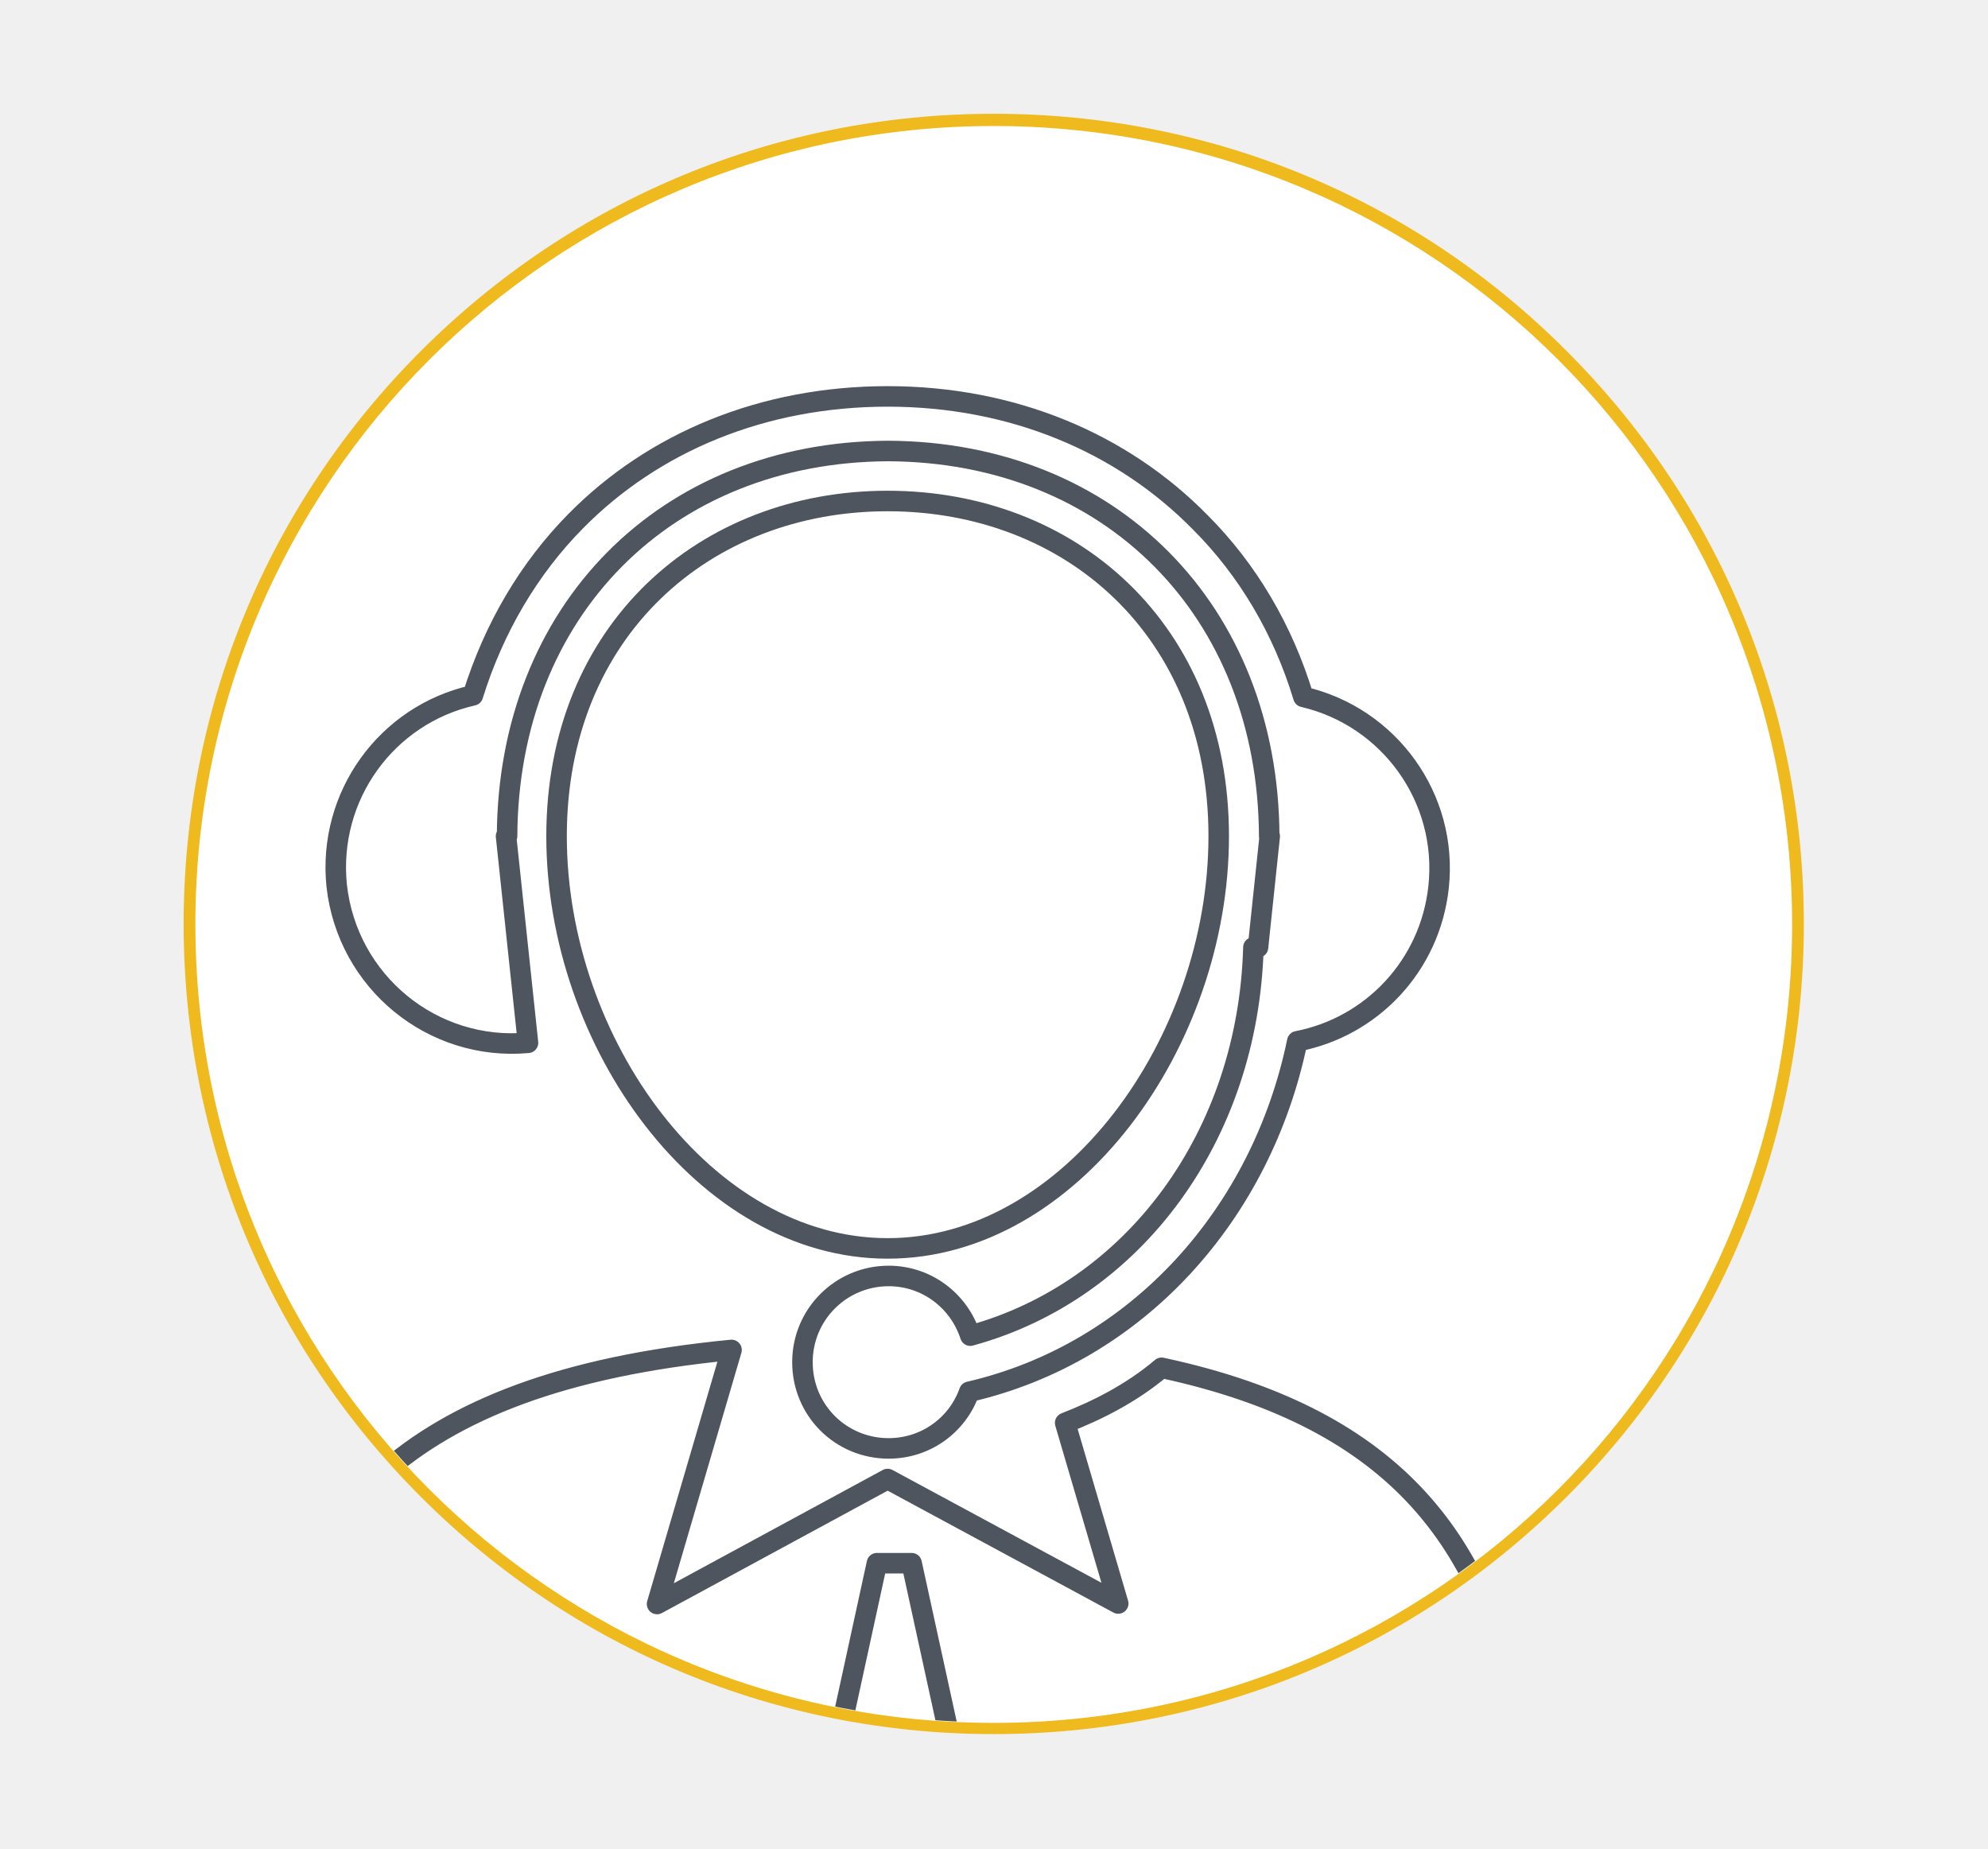
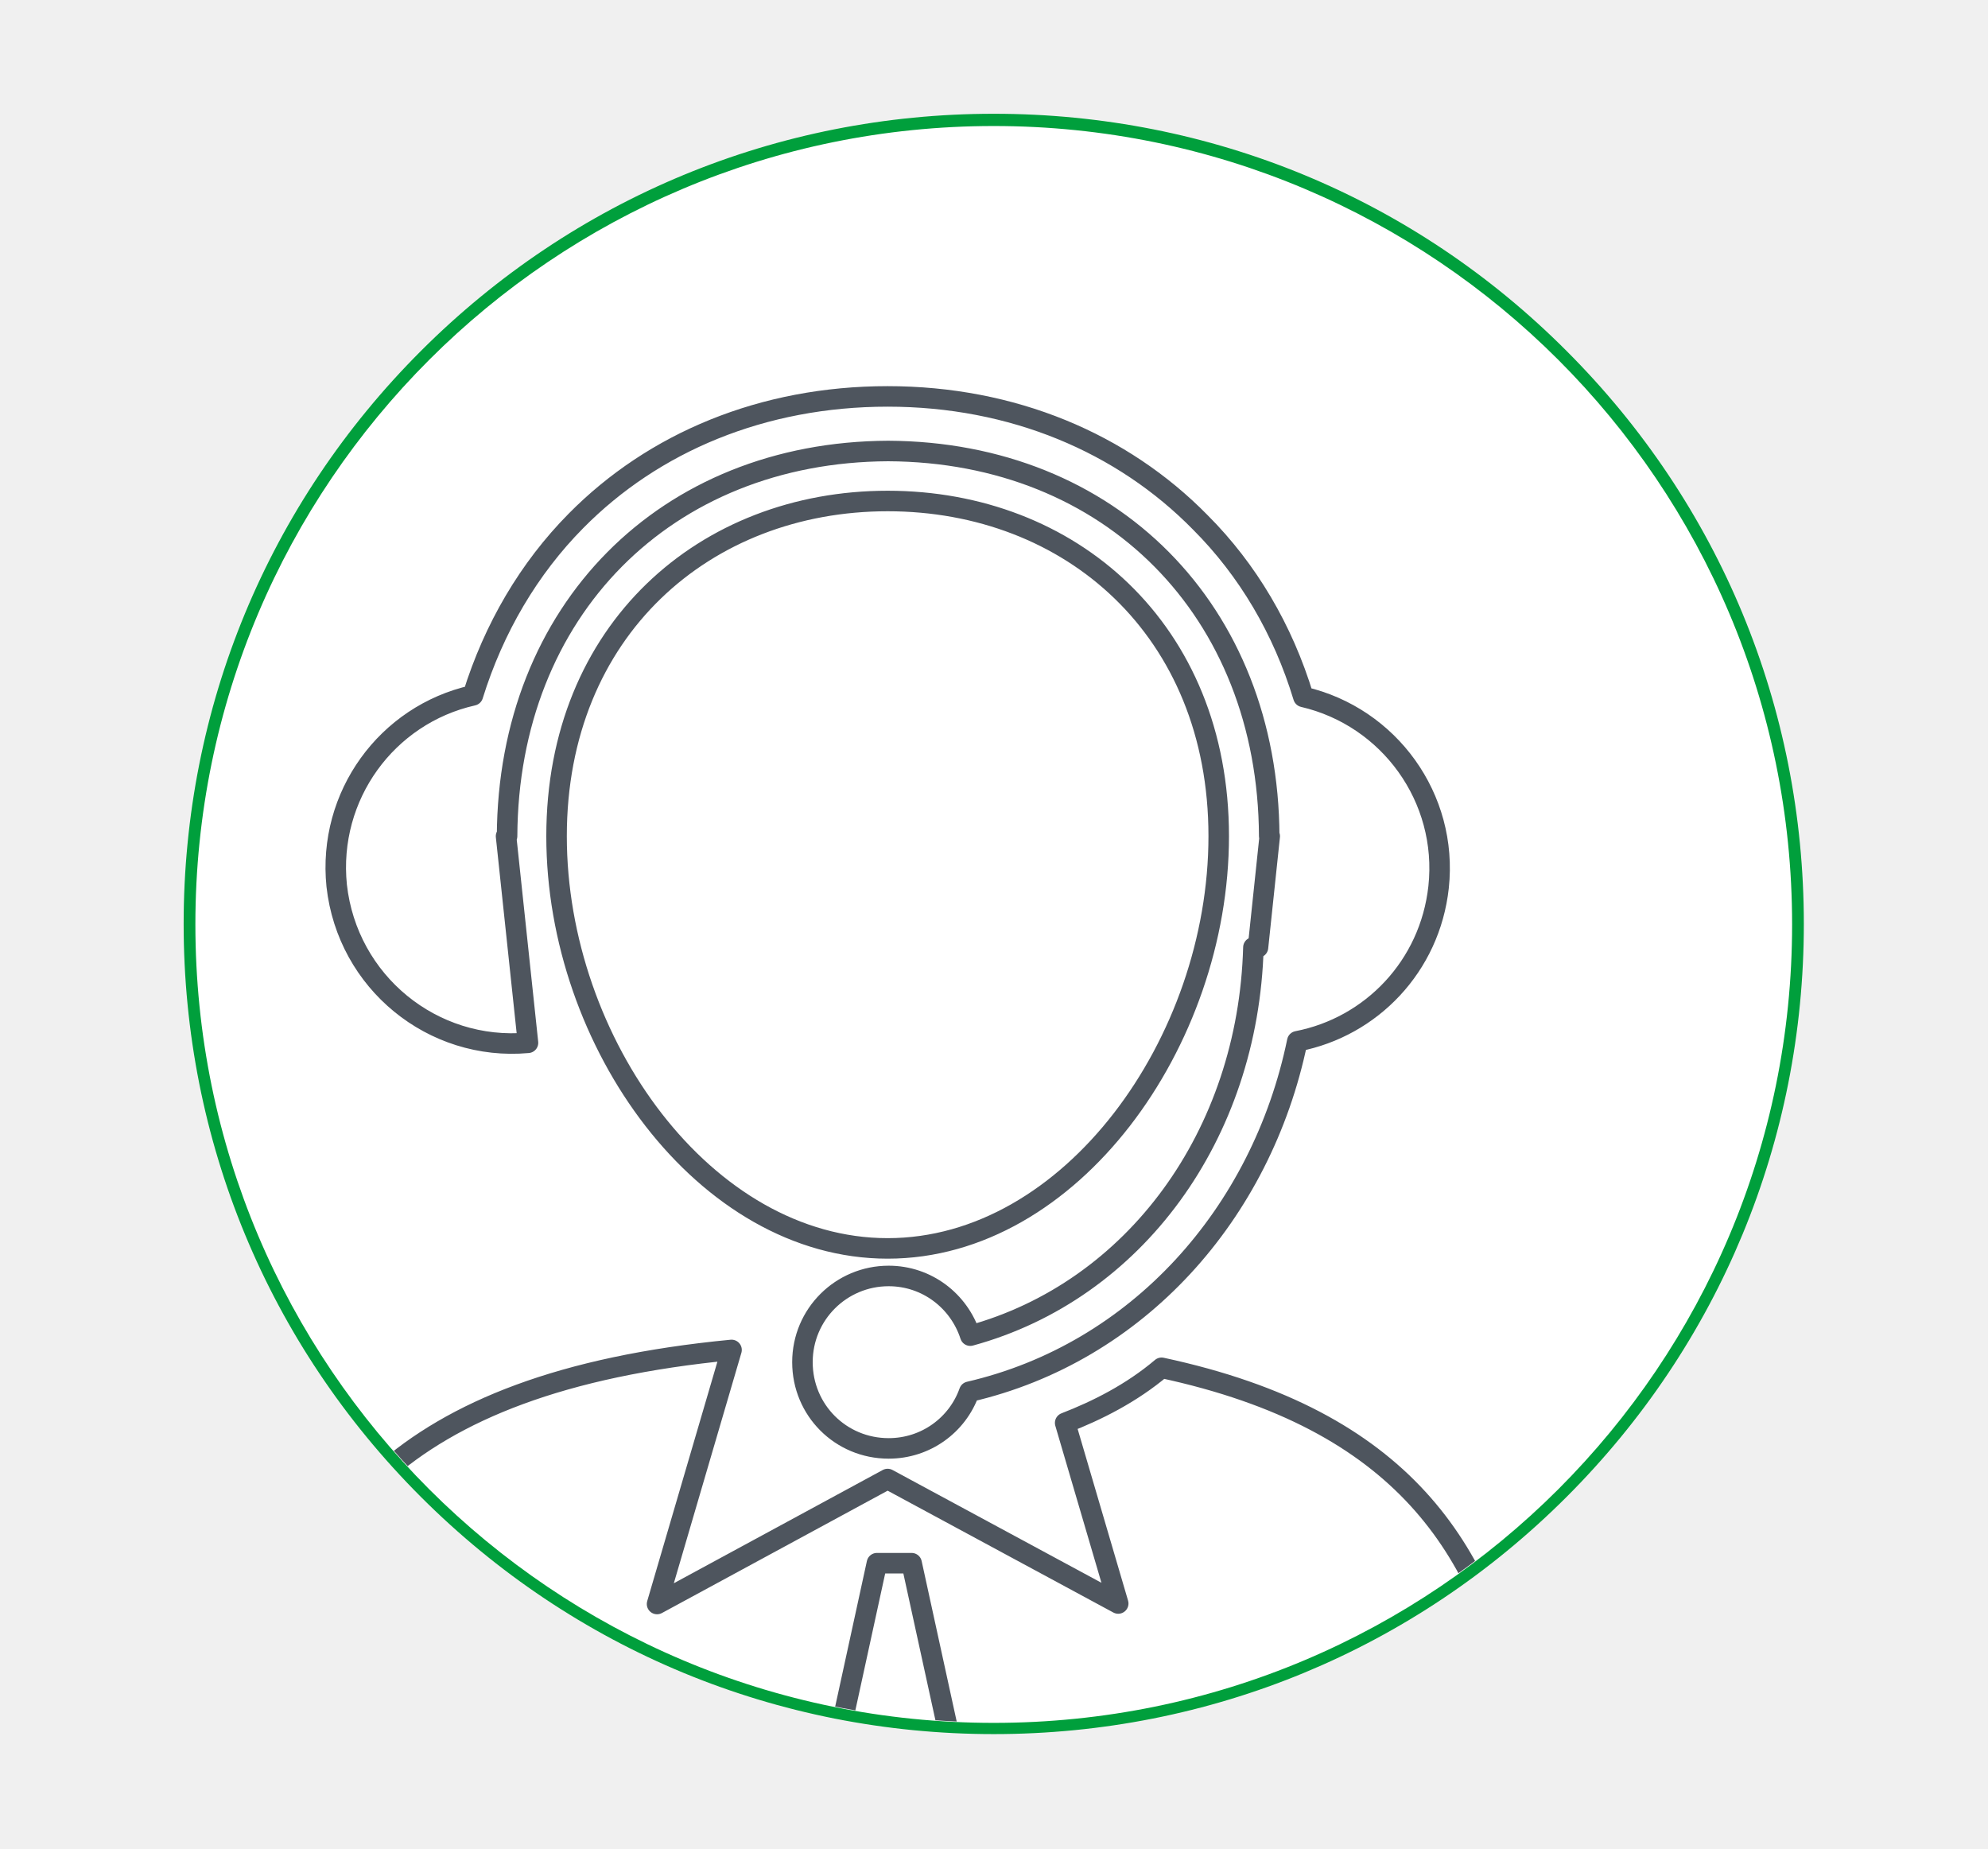
<svg xmlns="http://www.w3.org/2000/svg" xmlns:xlink="http://www.w3.org/1999/xlink" version="1.1" id="Layer_1" x="0px" y="0px" viewBox="0 0 389.7 362.3" style="enable-background:new 0 0 389.7 362.3;" xml:space="preserve">
  <style type="text/css">
	.st0{fill:#FFFFFF;}
- 	.st1{fill:#EEBA1D;}
+ 	.st1{fill:#009f3c;}
	.st2{fill:none;stroke:#4E555E;stroke-width:4;stroke-linecap:round;stroke-linejoin:round;stroke-miterlimit:10;}
	.st3{clip-path:url(#SVGID_2_);}
	.st4{fill:none;stroke:#4E555E;stroke-width:4;stroke-linecap:round;stroke-miterlimit:10;}
	.st5{clip-path:url(#SVGID_4_);}
	.st6{clip-path:url(#SVGID_6_);}
	.st7{clip-path:url(#SVGID_8_);}
	.st8{clip-path:url(#SVGID_10_);}
	.st9{clip-path:url(#SVGID_12_);}
	.st10{fill:none;}
	.st11{clip-path:url(#SVGID_14_);}
	.st12{fill:none;stroke:#4E555E;stroke-width:6;stroke-linecap:round;stroke-linejoin:round;stroke-miterlimit:10;}
	.st13{clip-path:url(#SVGID_16_);}
	.st14{fill:#545454;}
	.st15{clip-path:url(#SVGID_18_);}
	.st16{fill:none;stroke:#4E555E;stroke-width:5;stroke-linecap:round;stroke-linejoin:round;stroke-miterlimit:10;}
- 	
+ 
		.st17{clip-path:url(#SVGID_20_);fill:none;stroke:#4E555E;stroke-width:4.022;stroke-linecap:round;stroke-linejoin:round;stroke-miterlimit:10;}
</style>
  <g>
    <path class="st0" d="M194.8,338.8c-86.9,0-157.7-70.7-157.7-157.7c0-86.9,70.7-157.7,157.7-157.7c86.9,0,157.7,70.7,157.7,157.7   C352.5,268.1,281.8,338.8,194.8,338.8z" />
    <path class="st1" d="M194.8,24.7c86.4,0,156.5,70,156.5,156.5s-70,156.5-156.5,156.5s-156.5-70-156.5-156.5S108.4,24.7,194.8,24.7    M194.8,22.3c-42.4,0-82.3,16.5-112.3,46.5c-30,30-46.5,69.9-46.5,112.3s16.5,82.3,46.5,112.3c30,30,69.9,46.5,112.3,46.5   s82.3-16.5,112.3-46.5c30-30,46.5-69.9,46.5-112.3s-16.5-82.3-46.5-112.3C277.2,38.8,237.3,22.3,194.8,22.3L194.8,22.3z" />
  </g>
  <g>
    <defs>
      <circle id="SVGID_19_" cx="194.8" cy="181.1" r="156.5" />
    </defs>
    <clipPath id="SVGID_2_">
      <use xlink:href="#SVGID_19_" style="overflow:visible;" />
    </clipPath>
    <path style="clip-path:url(#SVGID_2_);fill:none;stroke:#4E555E;stroke-width:4.022;stroke-linecap:round;stroke-linejoin:round;stroke-miterlimit:10;" d="   M238.9,163.9c0-40.5-29.1-65.7-64.9-65.7c-35.8,0-64.9,25.3-64.9,65.7c0,40.5,29.1,80.8,64.9,80.8   C209.9,244.7,238.9,204.3,238.9,163.9z M227.7,268.1c-5.9,5-12.7,8.4-18.9,10.8l10.4,35.4L174,289.9l-45.2,24.5l14.6-49.8   C76.9,271,58,299.4,50.5,336c29.3,6.7,68.7,11.1,112.4,11.7l9-41.3h6.8l9,41.2c42.9-0.8,81.3-5.3,109.8-12   C290.8,303.8,275.3,278.3,227.7,268.1z M103.5,204.4l-4.3-40.5h0.2c0.2-44.2,31.1-75.3,74.7-75.5c43.6,0.2,74.5,31.3,74.7,75.5h0.1   l-2.3,21.8l-0.9,0c-1,36.8-23.3,67.3-55.5,76.1c-2.2-6.8-8.5-11.7-16-11.7c-9.3,0-16.9,7.5-16.9,16.9s7.5,16.9,16.9,16.9   c7.3,0,13.5-4.6,15.8-11.1c32.9-7.6,57.3-34.8,64.3-68.7c14.5-2.8,26-14.7,27.7-30.2c1.9-17.5-9.7-33.4-26.5-37.3   c-4-13.2-10.9-24.9-20.2-34.2C220,86.8,198.5,77.7,174,77.7c-24.5,0-45.9,9-61.1,24.4c-9.2,9.3-16.1,21-20.2,34.2   c-16.9,3.8-28.5,19.7-26.7,37.3C68.1,192.5,84.8,206.1,103.5,204.4z" />
  </g>
</svg>
